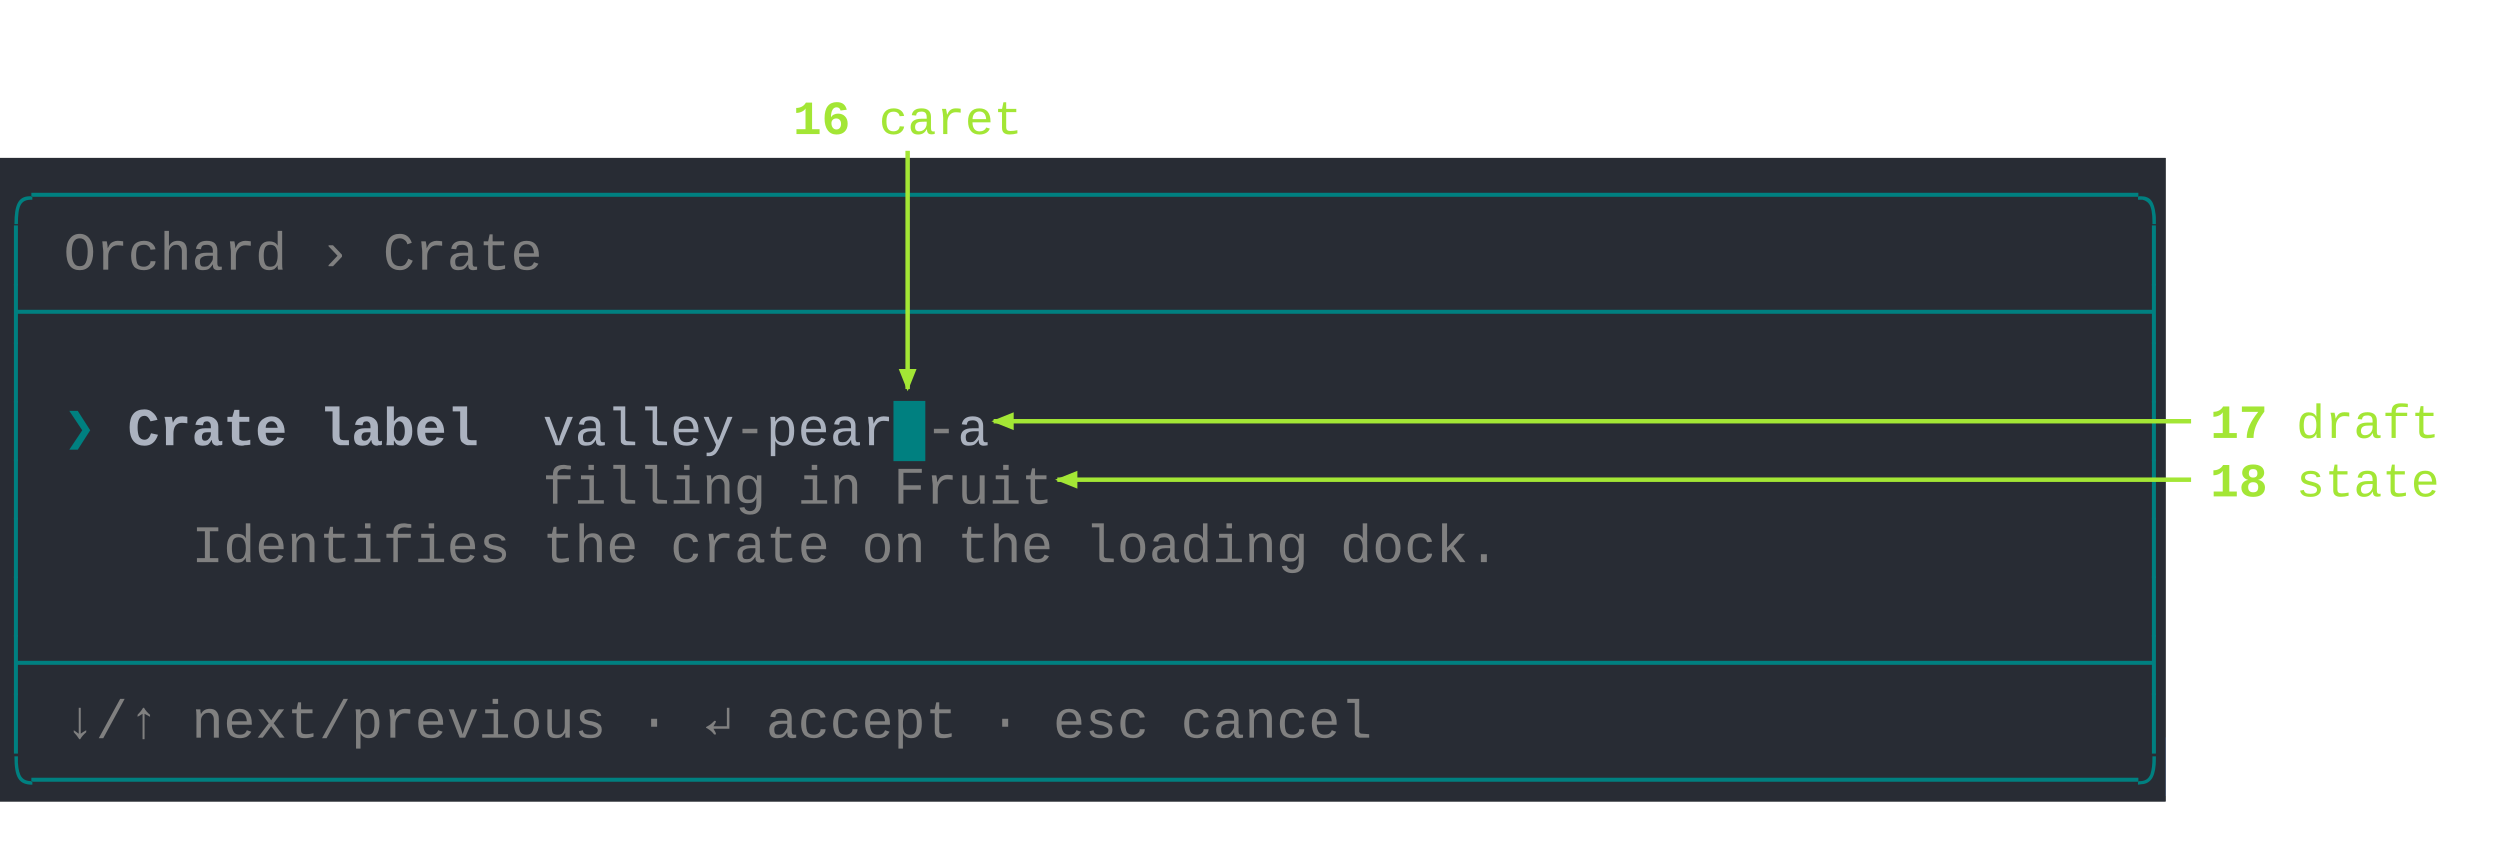
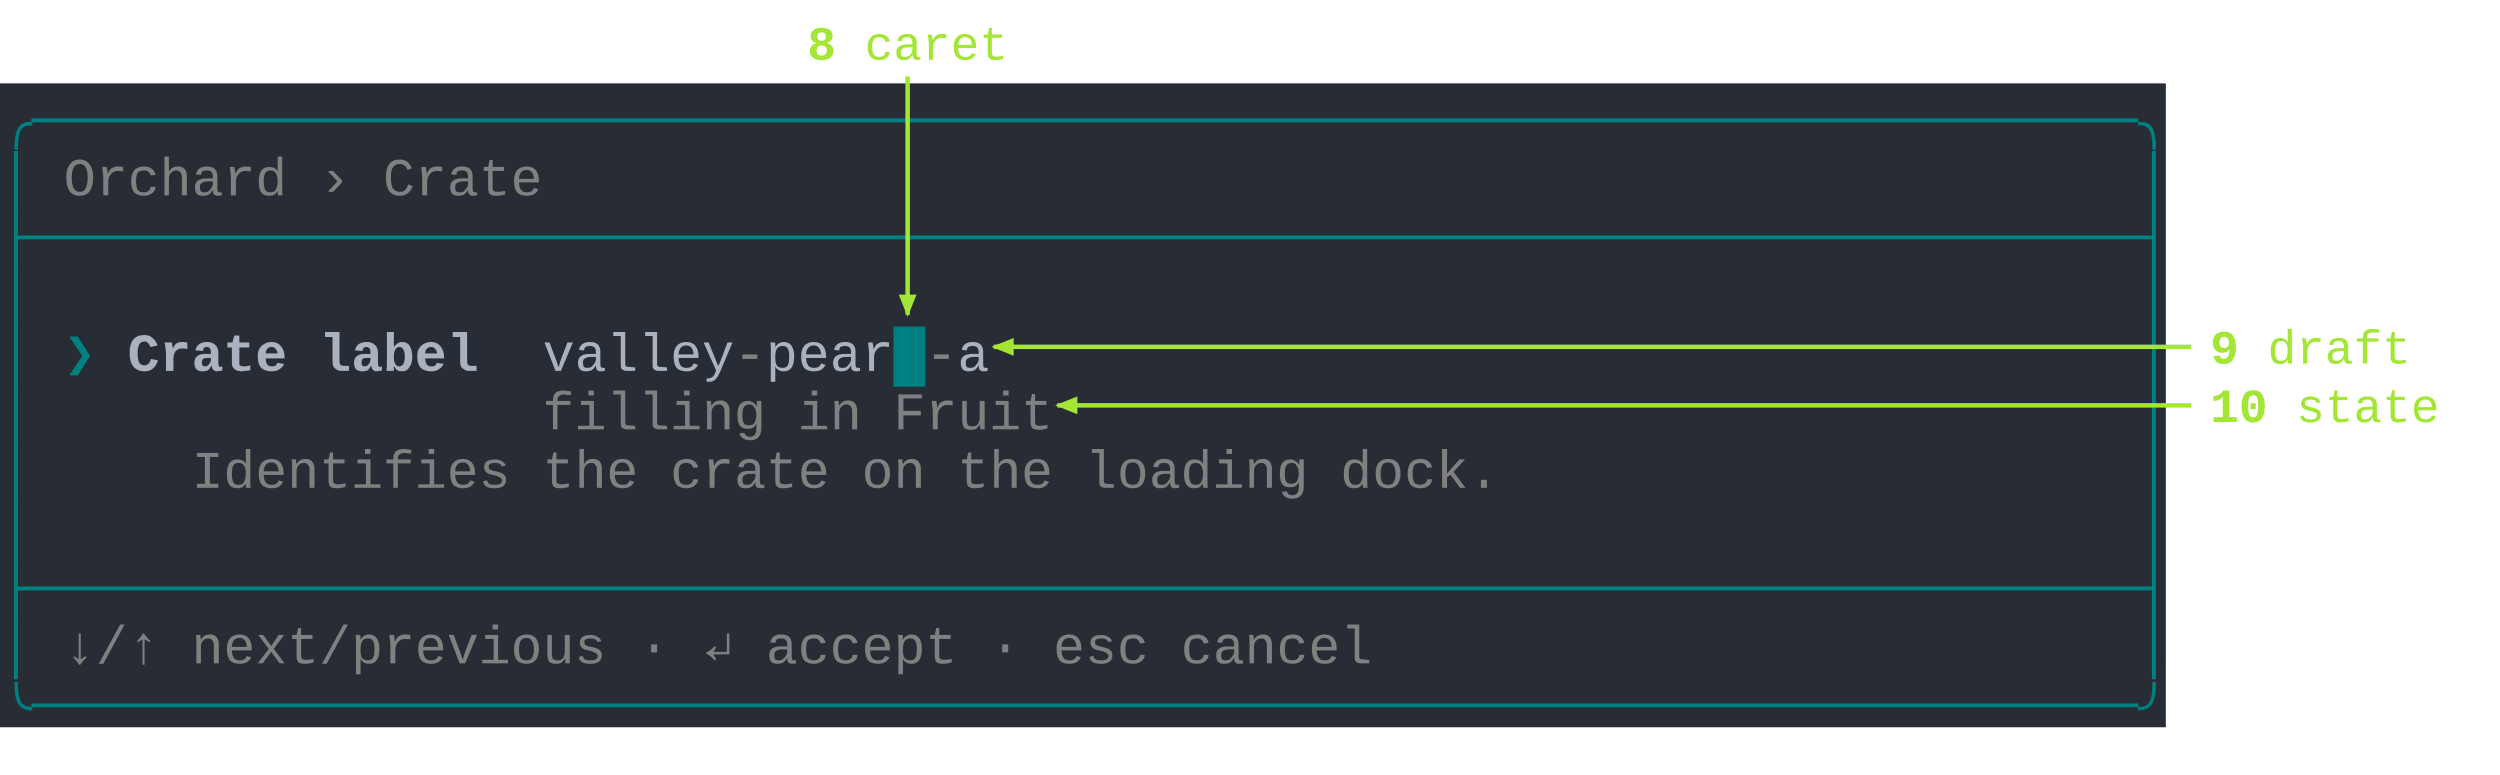
- <svg xmlns="http://www.w3.org/2000/svg" xmlns:xlink="http://www.w3.org/1999/xlink" width="785.00" height="266.67">
+ <svg xmlns="http://www.w3.org/2000/svg" xmlns:xlink="http://www.w3.org/1999/xlink" width="785.00" height="243.32">
  <defs>
    <marker id="anatomy-arrow" viewBox="0 0 10 10" refX="9" refY="5" markerWidth="5" markerHeight="5" orient="auto-start-reverse">
      <path d="M 0 1 L 10 5 L 0 9 z" fill="rgb(163,230,53)" />
    </marker>
  </defs>
-   <g transform="translate(0.00,49.60)">
+   <g transform="translate(0.00,26.25)">
    <svg width="680" height="202.07">
      <rect width="680" height="202.07" rx="0" ry="0" class="a" />
      <svg height="202.07" viewBox="0 0 68 20.207" width="680">
        <style>.a{fill:rgb(40,44,52)}.b{font-family:Consolas,"Courier New",Courier,"Liberation Mono",monospace}.c{fill:rgb(0,128,128);white-space:pre}.d{fill:transparent}.e{fill:rgb(82,139,255)}.f{fill:rgb(128,128,128);white-space:pre}.g{fill:rgb(0,128,128);font-weight:bold;white-space:pre}.h{fill:rgb(171,178,191);font-weight:bold;white-space:pre}.i{fill:rgb(171,178,191);white-space:pre}</style>
        <g font-family="Consolas, &quot;Courier New&quot;, Courier, &quot;Liberation Mono&quot;, monospace" font-size="1.67" class="b">
          <defs>
            <symbol id="1">
              <text x="0" y="1.67" class="c" textLength="68.136" lengthAdjust="spacingAndGlyphs">├──────────────────────────────────────────────────────────────────┤</text>
            </symbol>
            <symbol id="2">
              <text x="0" y="1.67" class="c" textLength="1.002" lengthAdjust="spacingAndGlyphs">│</text>
              <text x="67.134" y="1.67" class="c" textLength="1.002" lengthAdjust="spacingAndGlyphs">│</text>
            </symbol>
            <symbol id="a">
              <rect height="11" width="68" x="0" y="0" class="d" />
            </symbol>
            <symbol id="b">
              <rect height="1.837" width="1.102" class="e" />
            </symbol>
          </defs>
          <rect height="20.207" width="68" class="a" />
          <svg x="0" y="0" width="68">
            <svg x="0">
              <use xlink:href="#a" />
              <use xlink:href="#b" x="67.996" y="18.195" />
              <text x="0" y="1.67" class="c" textLength="68.136" lengthAdjust="spacingAndGlyphs">╭──────────────────────────────────────────────────────────────────╮</text>
              <text x="0" y="3.507" class="c" textLength="1.002" lengthAdjust="spacingAndGlyphs">│</text>
              <text x="2.004" y="3.507" class="f" textLength="7.014" lengthAdjust="spacingAndGlyphs">Orchard</text>
              <text x="10.02" y="3.507" class="f" textLength="1.002" lengthAdjust="spacingAndGlyphs">›</text>
              <text x="12.024" y="3.507" class="f" textLength="5.01" lengthAdjust="spacingAndGlyphs">Crate</text>
              <text x="67.134" y="3.507" class="c" textLength="1.002" lengthAdjust="spacingAndGlyphs">│</text>
              <use xlink:href="#1" y="3.674" />
              <use xlink:href="#2" y="5.511" />
              <text x="0" y="9.018" class="c" textLength="1.002" lengthAdjust="spacingAndGlyphs">│</text>
              <text x="2.004" y="9.018" class="g" textLength="1.002" lengthAdjust="spacingAndGlyphs">❯</text>
              <text x="4.008" y="9.018" class="h" textLength="5.01" lengthAdjust="spacingAndGlyphs">Crate</text>
              <text x="10.02" y="9.018" class="h" textLength="5.01" lengthAdjust="spacingAndGlyphs">label</text>
              <text x="17.034" y="9.018" class="i" textLength="6.012" lengthAdjust="spacingAndGlyphs">valley</text>
              <text x="23.046" y="9.018" class="f" textLength="1.002" lengthAdjust="spacingAndGlyphs">-</text>
              <text x="24.048" y="9.018" class="i" textLength="4.008" lengthAdjust="spacingAndGlyphs">pear</text>
              <text x="28.056" y="9.018" class="g" textLength="1.002" lengthAdjust="spacingAndGlyphs">█</text>
              <text x="29.058" y="9.018" class="f" textLength="1.002" lengthAdjust="spacingAndGlyphs">-</text>
              <text x="30.06" y="9.018" class="i" textLength="1.002" lengthAdjust="spacingAndGlyphs">a</text>
              <text x="67.134" y="9.018" class="c" textLength="1.002" lengthAdjust="spacingAndGlyphs">│</text>
              <text x="0" y="10.855" class="c" textLength="1.002" lengthAdjust="spacingAndGlyphs">│</text>
              <text x="17.034" y="10.855" class="f" textLength="7.014" lengthAdjust="spacingAndGlyphs">filling</text>
              <text x="25.05" y="10.855" class="f" textLength="2.004" lengthAdjust="spacingAndGlyphs">in</text>
              <text x="28.056" y="10.855" class="f" textLength="5.01" lengthAdjust="spacingAndGlyphs">Fruit</text>
              <text x="67.134" y="10.855" class="c" textLength="1.002" lengthAdjust="spacingAndGlyphs">│</text>
              <text x="0" y="12.692" class="c" textLength="1.002" lengthAdjust="spacingAndGlyphs">│</text>
              <text x="6.012" y="12.692" class="f" textLength="10.02" lengthAdjust="spacingAndGlyphs">Identifies</text>
              <text x="17.034" y="12.692" class="f" textLength="3.006" lengthAdjust="spacingAndGlyphs">the</text>
              <text x="21.042" y="12.692" class="f" textLength="5.01" lengthAdjust="spacingAndGlyphs">crate</text>
              <text x="27.054" y="12.692" class="f" textLength="2.004" lengthAdjust="spacingAndGlyphs">on</text>
              <text x="30.06" y="12.692" class="f" textLength="3.006" lengthAdjust="spacingAndGlyphs">the</text>
              <text x="34.068" y="12.692" class="f" textLength="7.014" lengthAdjust="spacingAndGlyphs">loading</text>
              <text x="42.084" y="12.692" class="f" textLength="5.01" lengthAdjust="spacingAndGlyphs">dock.</text>
              <text x="67.134" y="12.692" class="c" textLength="1.002" lengthAdjust="spacingAndGlyphs">│</text>
              <use xlink:href="#2" y="12.859" />
              <use xlink:href="#1" y="14.696" />
              <text x="0" y="18.203" class="c" textLength="1.002" lengthAdjust="spacingAndGlyphs">│</text>
              <text x="2.004" y="18.203" class="f" textLength="3.006" lengthAdjust="spacingAndGlyphs">↓/↑</text>
              <text x="6.012" y="18.203" class="f" textLength="13.026" lengthAdjust="spacingAndGlyphs">next/previous</text>
              <text x="20.04" y="18.203" class="f" textLength="1.002" lengthAdjust="spacingAndGlyphs">·</text>
              <text x="22.044" y="18.203" class="f" textLength="1.002" lengthAdjust="spacingAndGlyphs">↵</text>
              <text x="24.048" y="18.203" class="f" textLength="6.012" lengthAdjust="spacingAndGlyphs">accept</text>
              <text x="31.062" y="18.203" class="f" textLength="1.002" lengthAdjust="spacingAndGlyphs">·</text>
              <text x="33.066" y="18.203" class="f" textLength="3.006" lengthAdjust="spacingAndGlyphs">esc</text>
              <text x="37.074" y="18.203" class="f" textLength="6.012" lengthAdjust="spacingAndGlyphs">cancel</text>
              <text x="67.134" y="18.203" class="c" textLength="1.002" lengthAdjust="spacingAndGlyphs">│</text>
              <text x="0" y="20.04" class="c" textLength="68.136" lengthAdjust="spacingAndGlyphs">╰──────────────────────────────────────────────────────────────────╯</text>
            </svg>
          </svg>
        </g>
      </svg>
    </svg>
  </g>
  <g>
-     <path d="M 285.00 47.35 L 285.00 122.16" fill="none" stroke="rgb(163,230,53)" stroke-width="1.4" marker-end="url(#anatomy-arrow)" />
-     <text x="285.00" y="42.10" text-anchor="middle" fill="rgb(163,230,53)" font-family="Consolas, &quot;Courier New&quot;, Courier, monospace" font-size="15.0">
-       <tspan font-weight="bold">16</tspan>  caret</text>
-     <path d="M 688.00 132.26 L 686.00 132.26 L 312.00 132.26" fill="none" stroke="rgb(163,230,53)" stroke-width="1.4" stroke-linejoin="round" marker-end="url(#anatomy-arrow)" />
-     <text x="694.00" y="137.51" text-anchor="start" fill="rgb(163,230,53)" font-family="Consolas, &quot;Courier New&quot;, Courier, monospace" font-size="15.0">
-       <tspan font-weight="bold">17</tspan>  draft</text>
-     <path d="M 688.00 150.63 L 686.00 150.63 L 332.00 150.63" fill="none" stroke="rgb(163,230,53)" stroke-width="1.4" stroke-linejoin="round" marker-end="url(#anatomy-arrow)" />
-     <text x="694.00" y="155.88" text-anchor="start" fill="rgb(163,230,53)" font-family="Consolas, &quot;Courier New&quot;, Courier, monospace" font-size="15.0">
-       <tspan font-weight="bold">18</tspan>  state</text>
+     <path d="M 285.00 24.00 L 285.00 98.81" fill="none" stroke="rgb(163,230,53)" stroke-width="1.4" marker-end="url(#anatomy-arrow)" />
+     <text x="285.00" y="18.75" text-anchor="middle" fill="rgb(163,230,53)" font-family="Consolas, &quot;Courier New&quot;, Courier, monospace" font-size="15.0">
+       <tspan font-weight="bold">8</tspan>  caret</text>
+     <path d="M 688.00 108.91 L 686.00 108.91 L 312.00 108.91" fill="none" stroke="rgb(163,230,53)" stroke-width="1.4" stroke-linejoin="round" marker-end="url(#anatomy-arrow)" />
+     <text x="694.00" y="114.16" text-anchor="start" fill="rgb(163,230,53)" font-family="Consolas, &quot;Courier New&quot;, Courier, monospace" font-size="15.0">
+       <tspan font-weight="bold">9</tspan>  draft</text>
+     <path d="M 688.00 127.28 L 686.00 127.28 L 332.00 127.28" fill="none" stroke="rgb(163,230,53)" stroke-width="1.4" stroke-linejoin="round" marker-end="url(#anatomy-arrow)" />
+     <text x="694.00" y="132.53" text-anchor="start" fill="rgb(163,230,53)" font-family="Consolas, &quot;Courier New&quot;, Courier, monospace" font-size="15.0">
+       <tspan font-weight="bold">10</tspan>  state</text>
  </g>
</svg>
